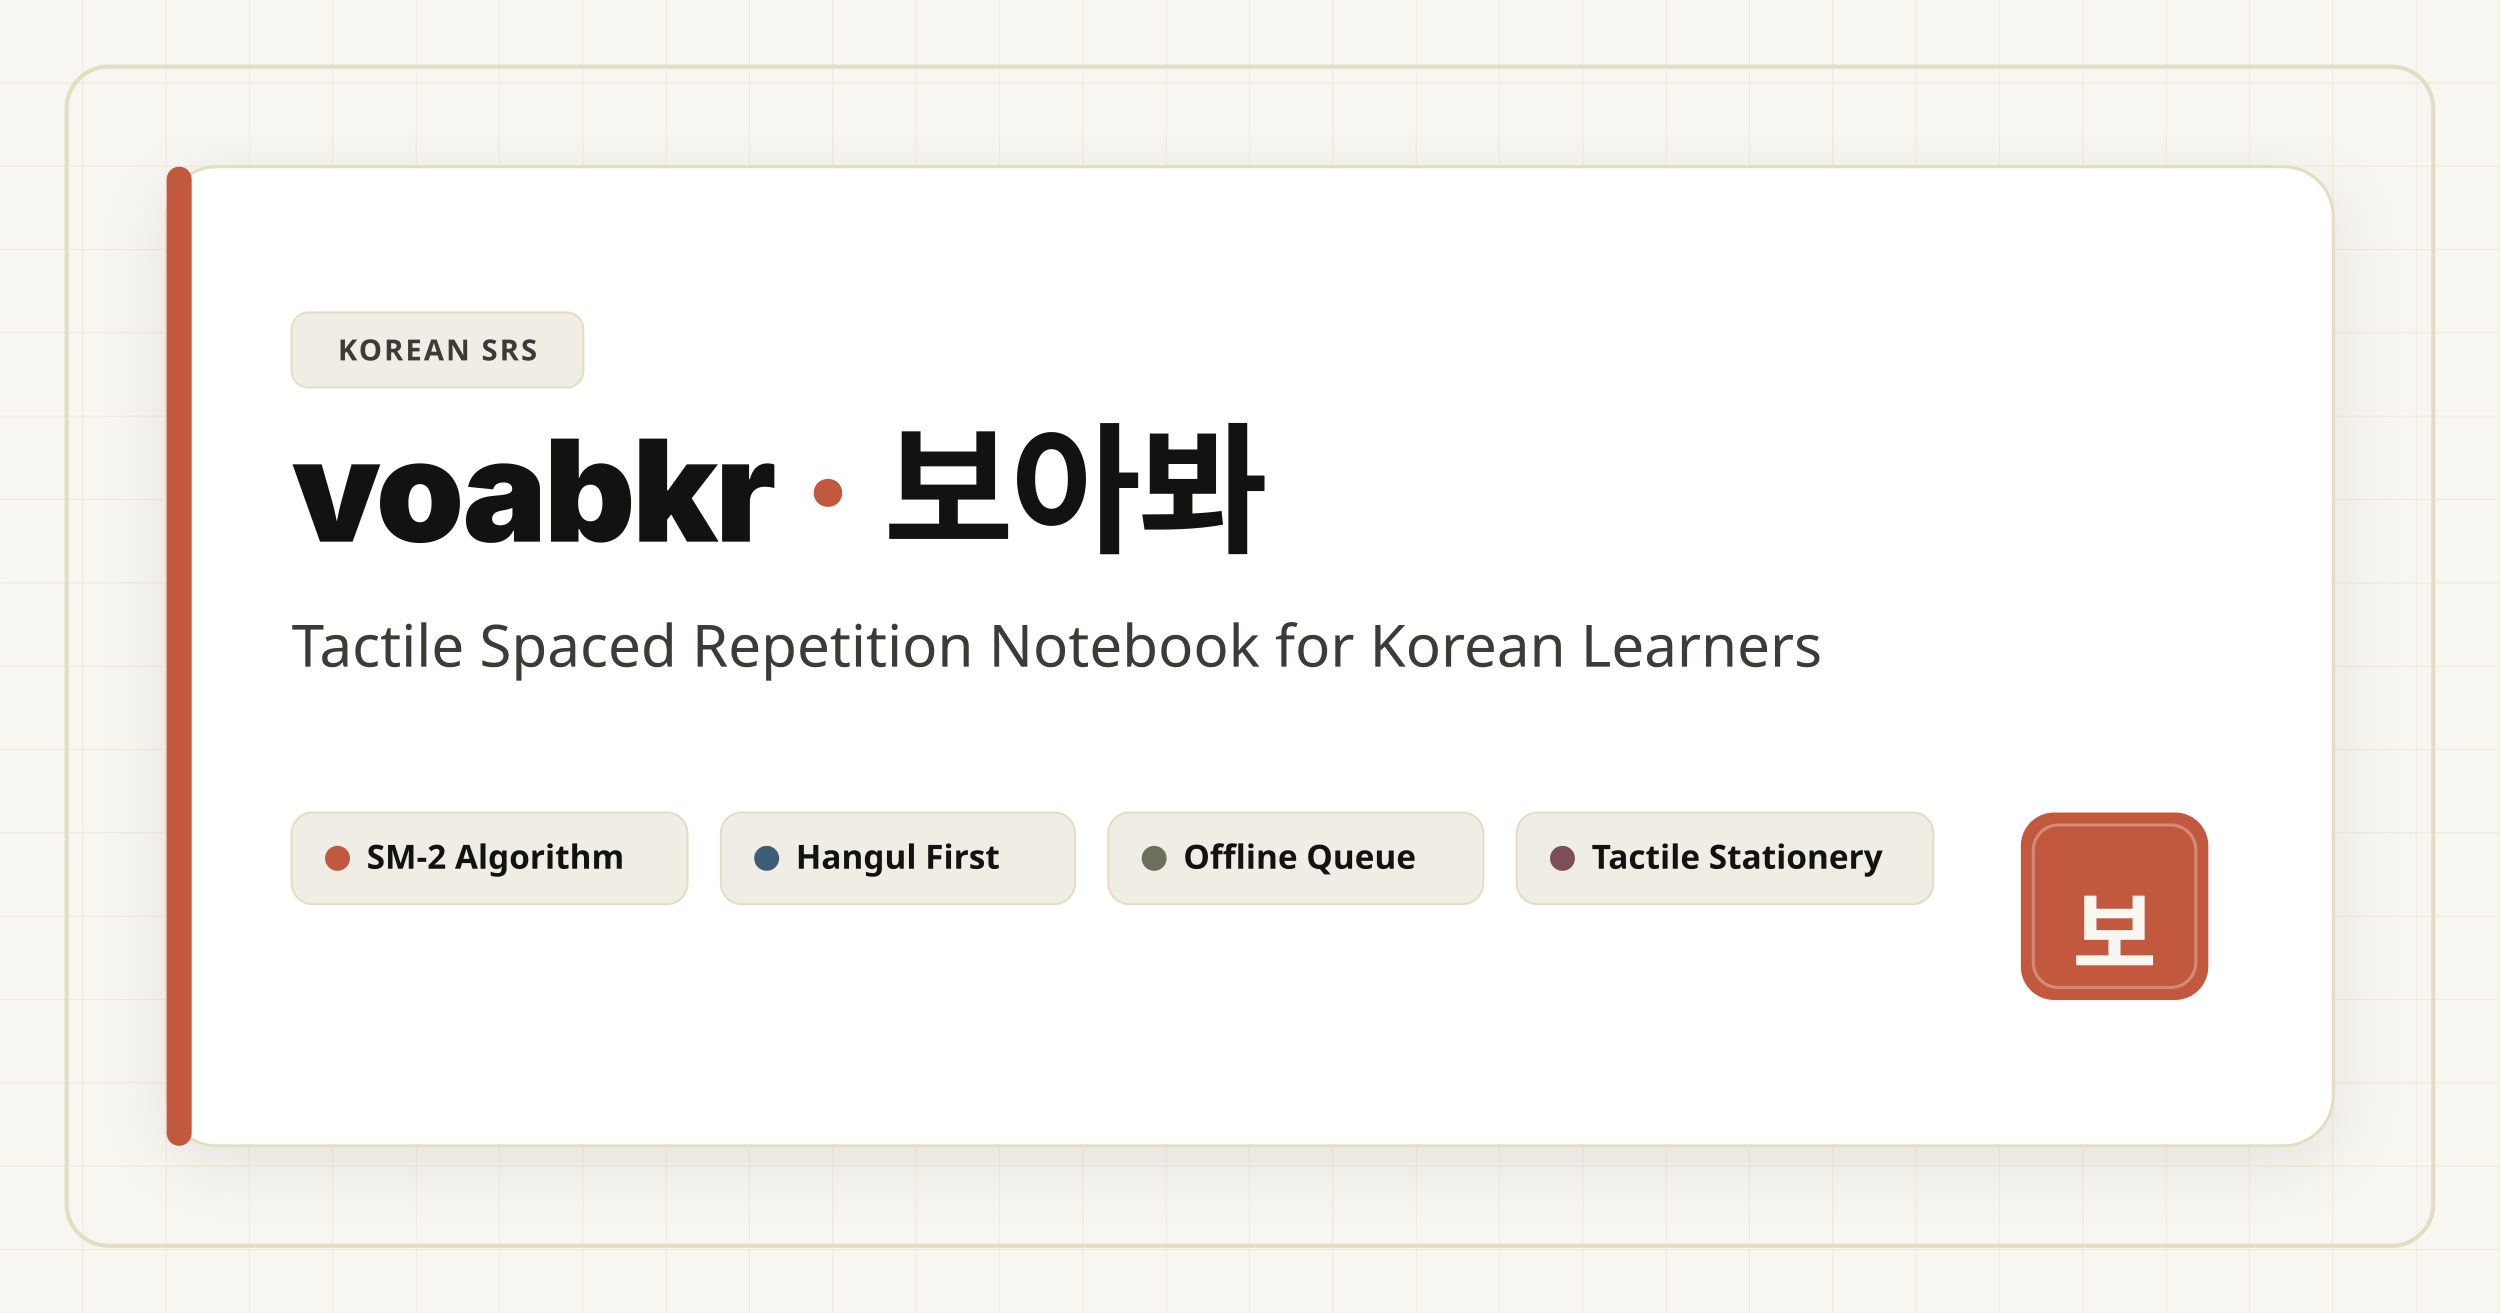
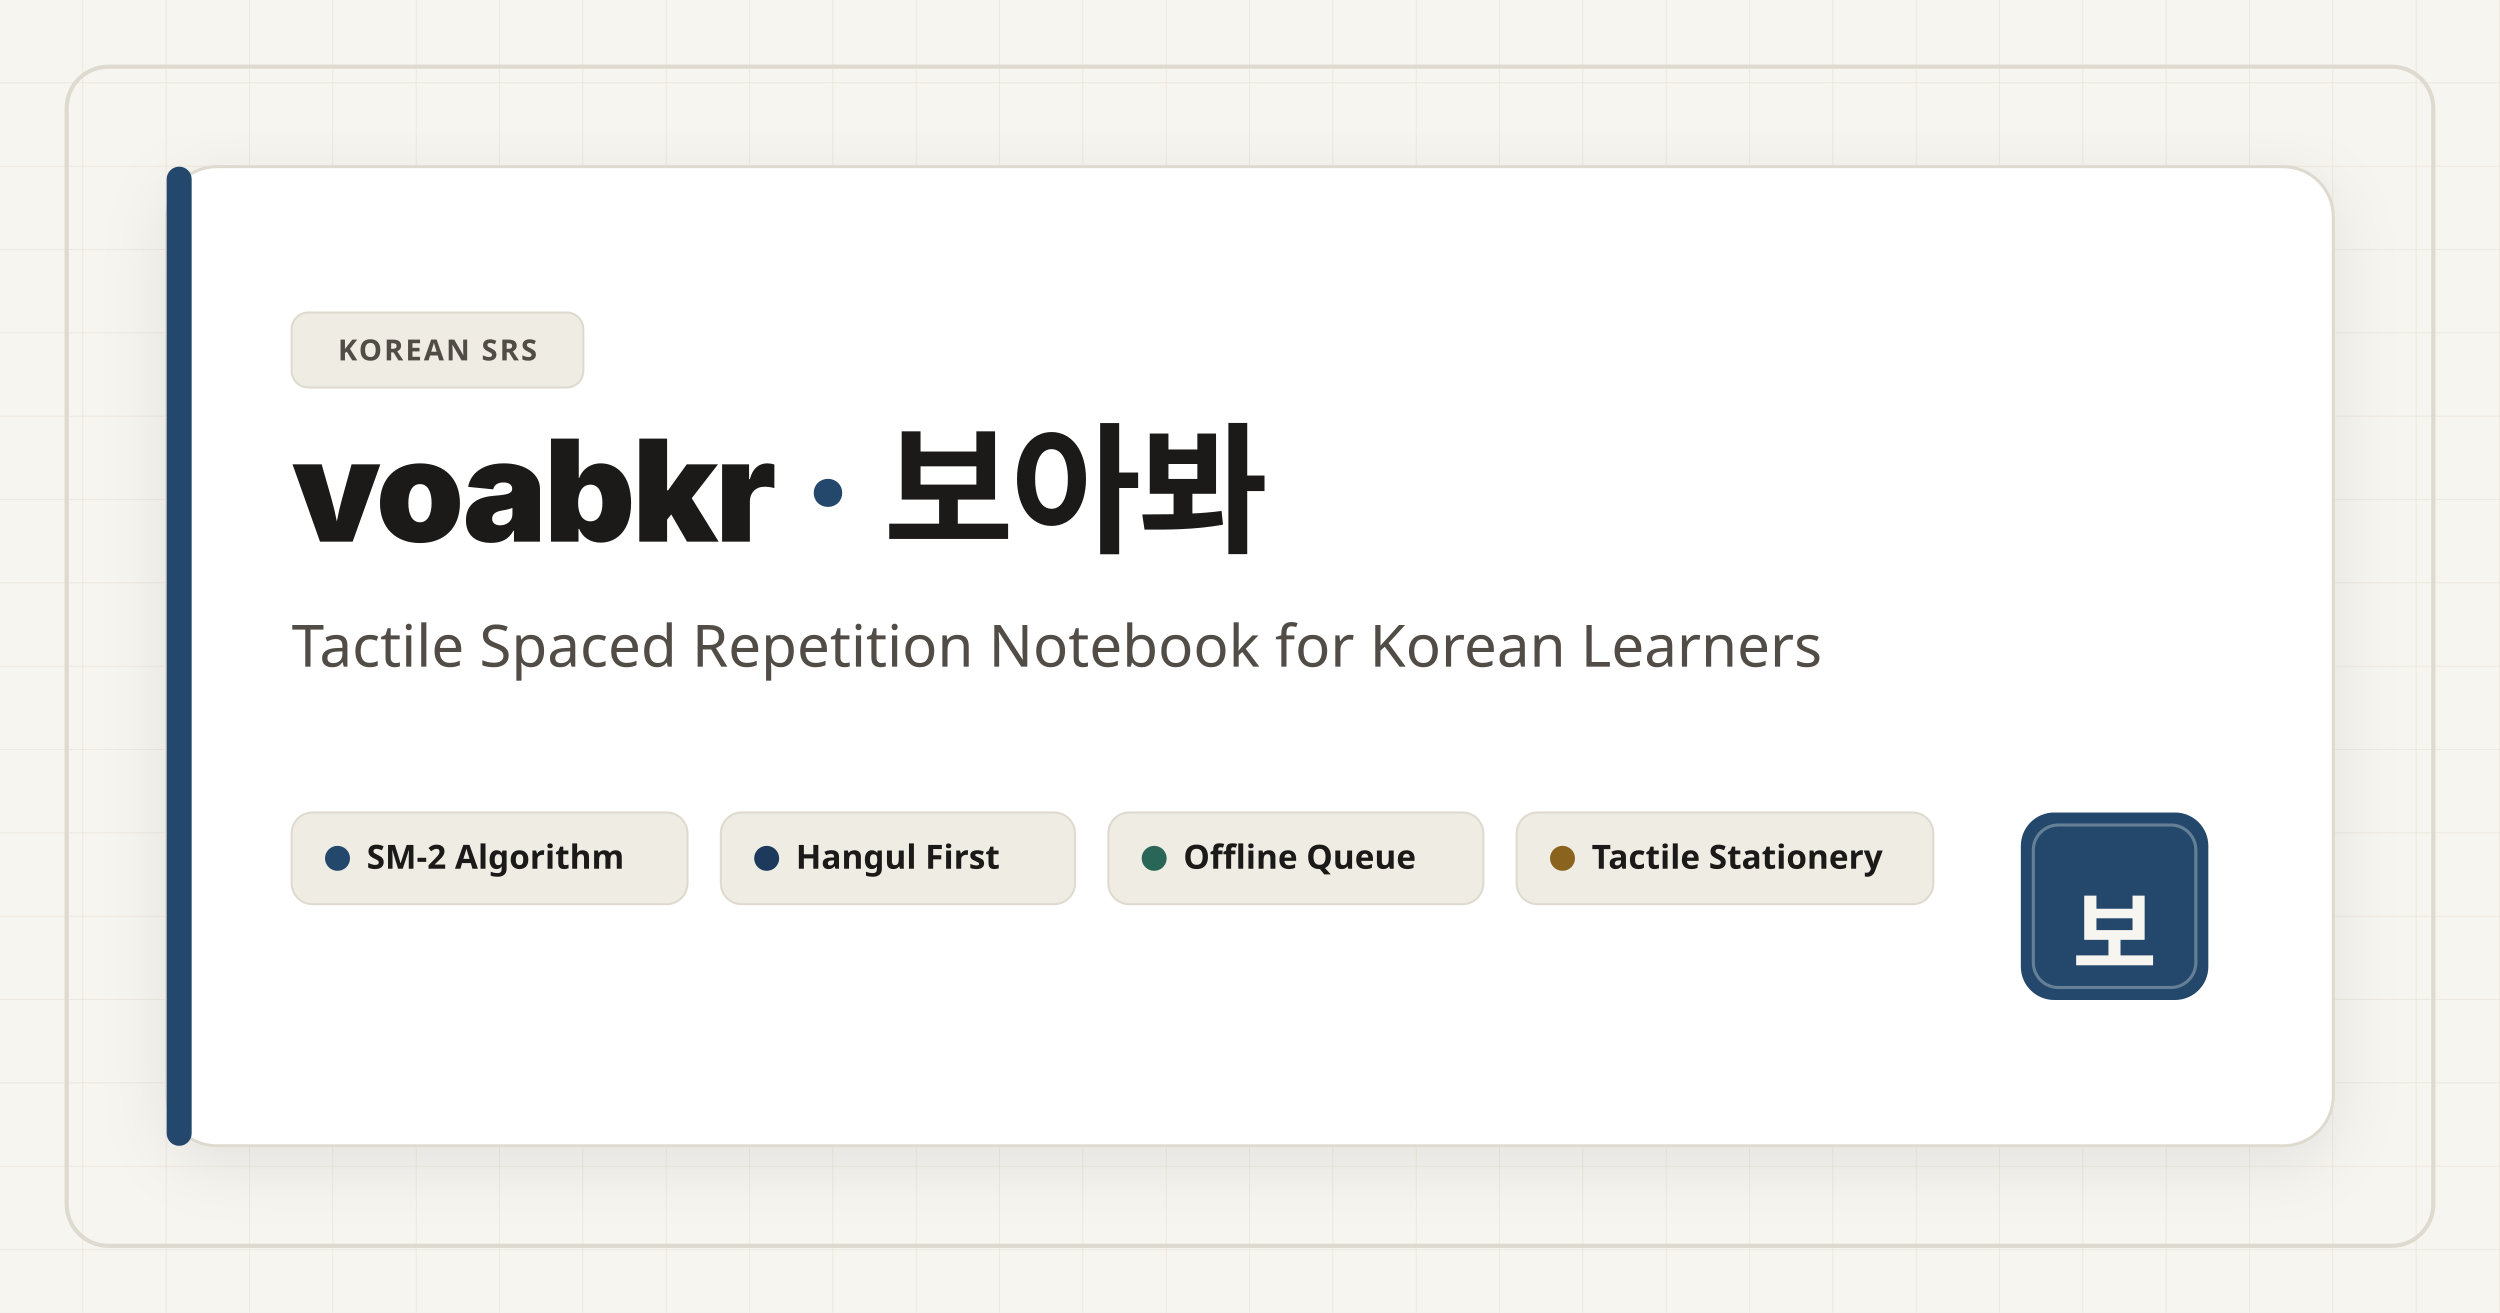
<svg xmlns="http://www.w3.org/2000/svg" viewBox="0 0 1200 630" width="1200" height="630">
  <defs>
    <pattern id="grid" width="40" height="40" patternUnits="userSpaceOnUse">
-       <line x1="0" y1="40" x2="40" y2="40" stroke="#E3DEC3" stroke-width="0.75" stroke-opacity="0.6" />
-       <line x1="40" y1="0" x2="40" y2="40" stroke="#E3DEC3" stroke-width="0.75" stroke-opacity="0.6" />
+       <line x1="0" y1="40" x2="40" y2="40" stroke="#DFDACF" stroke-width="0.75" stroke-opacity="0.6" />
+       <line x1="40" y1="0" x2="40" y2="40" stroke="#DFDACF" stroke-width="0.75" stroke-opacity="0.6" />
    </pattern>
    <filter id="shadow" x="-5%" y="-5%" width="110%" height="115%">
      <feDropShadow dx="0" dy="8" stdDeviation="16" flood-color="#121211" flood-opacity="0.08" />
    </filter>
  </defs>
-   <rect width="1200" height="630" fill="#F8F6F0" />
+   <rect width="1200" height="630" fill="#F7F5F0" />
  <rect width="1200" height="630" fill="url(#grid)" />
-   <rect x="32" y="32" width="1136" height="566" rx="20" fill="none" stroke="#E3DEC3" stroke-width="2" />
+   <rect x="32" y="32" width="1136" height="566" rx="20" fill="none" stroke="#DFDACF" stroke-width="2" />
  <g filter="url(#shadow)">
-     <rect x="80" y="80" width="1040" height="470" rx="24" fill="#FFFFFF" stroke="#E3DEC3" stroke-width="1.5" />
+     <rect x="80" y="80" width="1040" height="470" rx="24" fill="#FFFFFF" stroke="#DFDACF" stroke-width="1.5" />
  </g>
-   <rect x="80" y="80" width="12" height="470" rx="6" fill="#C2593F" />
+   <rect x="80" y="80" width="12" height="470" rx="6" fill="#24486B" />
  <g transform="translate(140, 150)">
    <g transform="translate(0, 0)">
-       <rect width="140" height="36" rx="8" fill="#F0EDE4" stroke="#E3DEC3" stroke-width="1" />
-       <text x="70" y="23" font-family="'Pretendard', sans-serif" font-size="14" font-weight="700" fill="#3D3B38" text-anchor="middle" letter-spacing="1">KOREAN SRS</text>
+       <rect width="140" height="36" rx="8" fill="#EFECE4" stroke="#DFDACF" stroke-width="1" />
+       <text x="70" y="23" font-family="'Pretendard', sans-serif" font-size="14" font-weight="700" fill="#514C45" text-anchor="middle" letter-spacing="1">KOREAN SRS</text>
    </g>
-     <text x="0" y="110" font-family="'Pretendard', -apple-system, sans-serif" font-size="68" font-weight="900" fill="#121211" letter-spacing="-1.5">
-       voabkr <tspan fill="#C2593F">·</tspan> 보아봐
+     <text x="0" y="110" font-family="'Pretendard', -apple-system, sans-serif" font-size="68" font-weight="900" fill="#1B1A18" letter-spacing="-1.5">
+       voabkr <tspan fill="#24486B">·</tspan> 보아봐
    </text>
-     <text x="0" y="170" font-family="'Pretendard', sans-serif" font-size="28" font-weight="500" fill="#3D3B38">
+     <text x="0" y="170" font-family="'Pretendard', sans-serif" font-size="28" font-weight="500" fill="#514C45">
      Tactile Spaced Repetition Notebook for Korean Learners
    </text>
    <g transform="translate(0, 240)">
-       <rect x="0" y="0" width="190" height="44" rx="10" fill="#F0EDE4" stroke="#E3DEC3" stroke-width="1" />
-       <circle cx="22" cy="22" r="6" fill="#C2593F" />
-       <text x="36" y="27" font-family="'Pretendard', sans-serif" font-size="16" font-weight="600" fill="#121211">SM-2 Algorithm</text>
-       <rect x="206" y="0" width="170" height="44" rx="10" fill="#F0EDE4" stroke="#E3DEC3" stroke-width="1" />
-       <circle cx="228" cy="22" r="6" fill="#3E5C76" />
-       <text x="242" y="27" font-family="'Pretendard', sans-serif" font-size="16" font-weight="600" fill="#121211">Hangul First</text>
-       <rect x="392" y="0" width="180" height="44" rx="10" fill="#F0EDE4" stroke="#E3DEC3" stroke-width="1" />
-       <circle cx="414" cy="22" r="6" fill="#6B705C" />
-       <text x="428" y="27" font-family="'Pretendard', sans-serif" font-size="16" font-weight="600" fill="#121211">Offline Queue</text>
-       <rect x="588" y="0" width="200" height="44" rx="10" fill="#F0EDE4" stroke="#E3DEC3" stroke-width="1" />
-       <circle cx="610" cy="22" r="6" fill="#7D4E57" />
-       <text x="624" y="27" font-family="'Pretendard', sans-serif" font-size="16" font-weight="600" fill="#121211">Tactile Stationery</text>
+       <rect x="0" y="0" width="190" height="44" rx="10" fill="#EFECE4" stroke="#DFDACF" stroke-width="1" />
+       <circle cx="22" cy="22" r="6" fill="#24486B" />
+       <text x="36" y="27" font-family="'Pretendard', sans-serif" font-size="16" font-weight="600" fill="#1B1A18">SM-2 Algorithm</text>
+       <rect x="206" y="0" width="170" height="44" rx="10" fill="#EFECE4" stroke="#DFDACF" stroke-width="1" />
+       <circle cx="228" cy="22" r="6" fill="#1D3A5C" />
+       <text x="242" y="27" font-family="'Pretendard', sans-serif" font-size="16" font-weight="600" fill="#1B1A18">Hangul First</text>
+       <rect x="392" y="0" width="180" height="44" rx="10" fill="#EFECE4" stroke="#DFDACF" stroke-width="1" />
+       <circle cx="414" cy="22" r="6" fill="#2A6657" />
+       <text x="428" y="27" font-family="'Pretendard', sans-serif" font-size="16" font-weight="600" fill="#1B1A18">Offline Queue</text>
+       <rect x="588" y="0" width="200" height="44" rx="10" fill="#EFECE4" stroke="#DFDACF" stroke-width="1" />
+       <circle cx="610" cy="22" r="6" fill="#8A641E" />
+       <text x="624" y="27" font-family="'Pretendard', sans-serif" font-size="16" font-weight="600" fill="#1B1A18">Tactile Stationery</text>
    </g>
  </g>
  <g transform="translate(970, 390)">
-     <rect width="90" height="90" rx="16" fill="#C2593F" />
+     <rect width="90" height="90" rx="16" fill="#24486B" />
    <rect x="6" y="6" width="78" height="78" rx="12" fill="none" stroke="#FFFFFF" stroke-opacity="0.3" stroke-width="1.5" />
-     <text x="45" y="55" font-family="'Pretendard', sans-serif" font-size="44" font-weight="900" fill="#F8F6F0" text-anchor="middle" dominant-baseline="central">보</text>
+     <text x="45" y="55" font-family="'Pretendard', sans-serif" font-size="44" font-weight="900" fill="#F7F5F0" text-anchor="middle" dominant-baseline="central">보</text>
  </g>
</svg>
